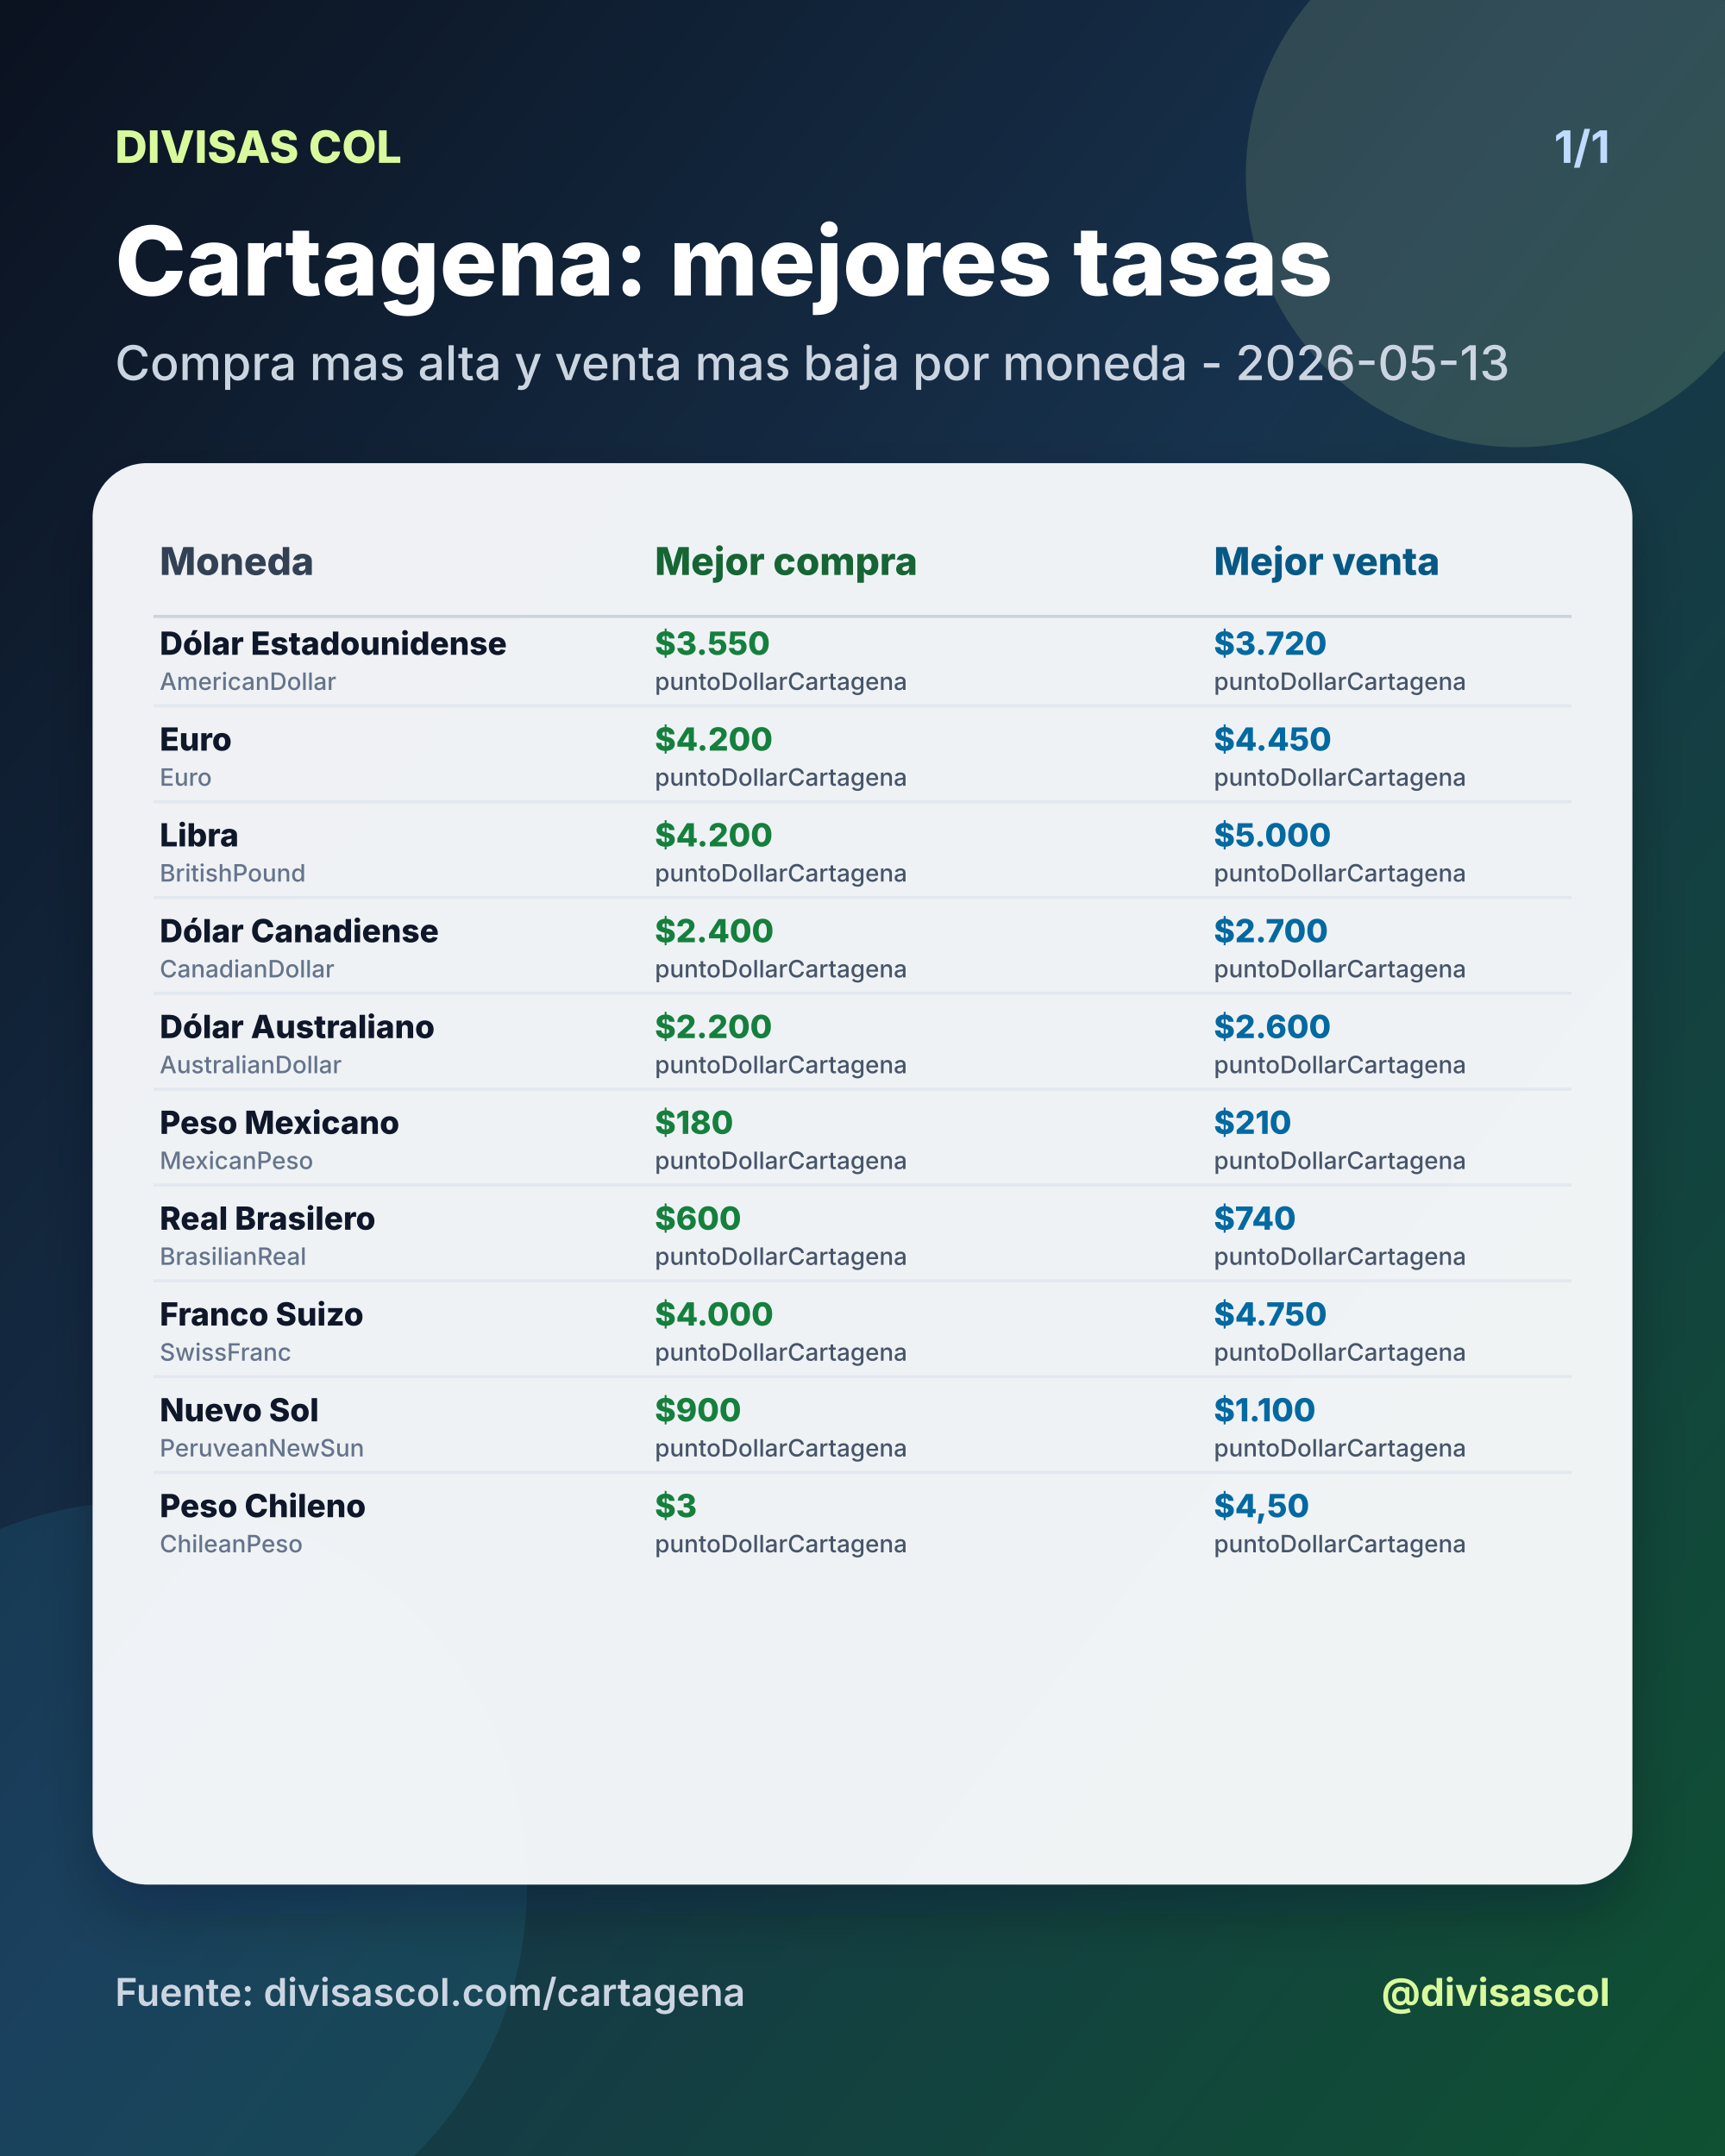
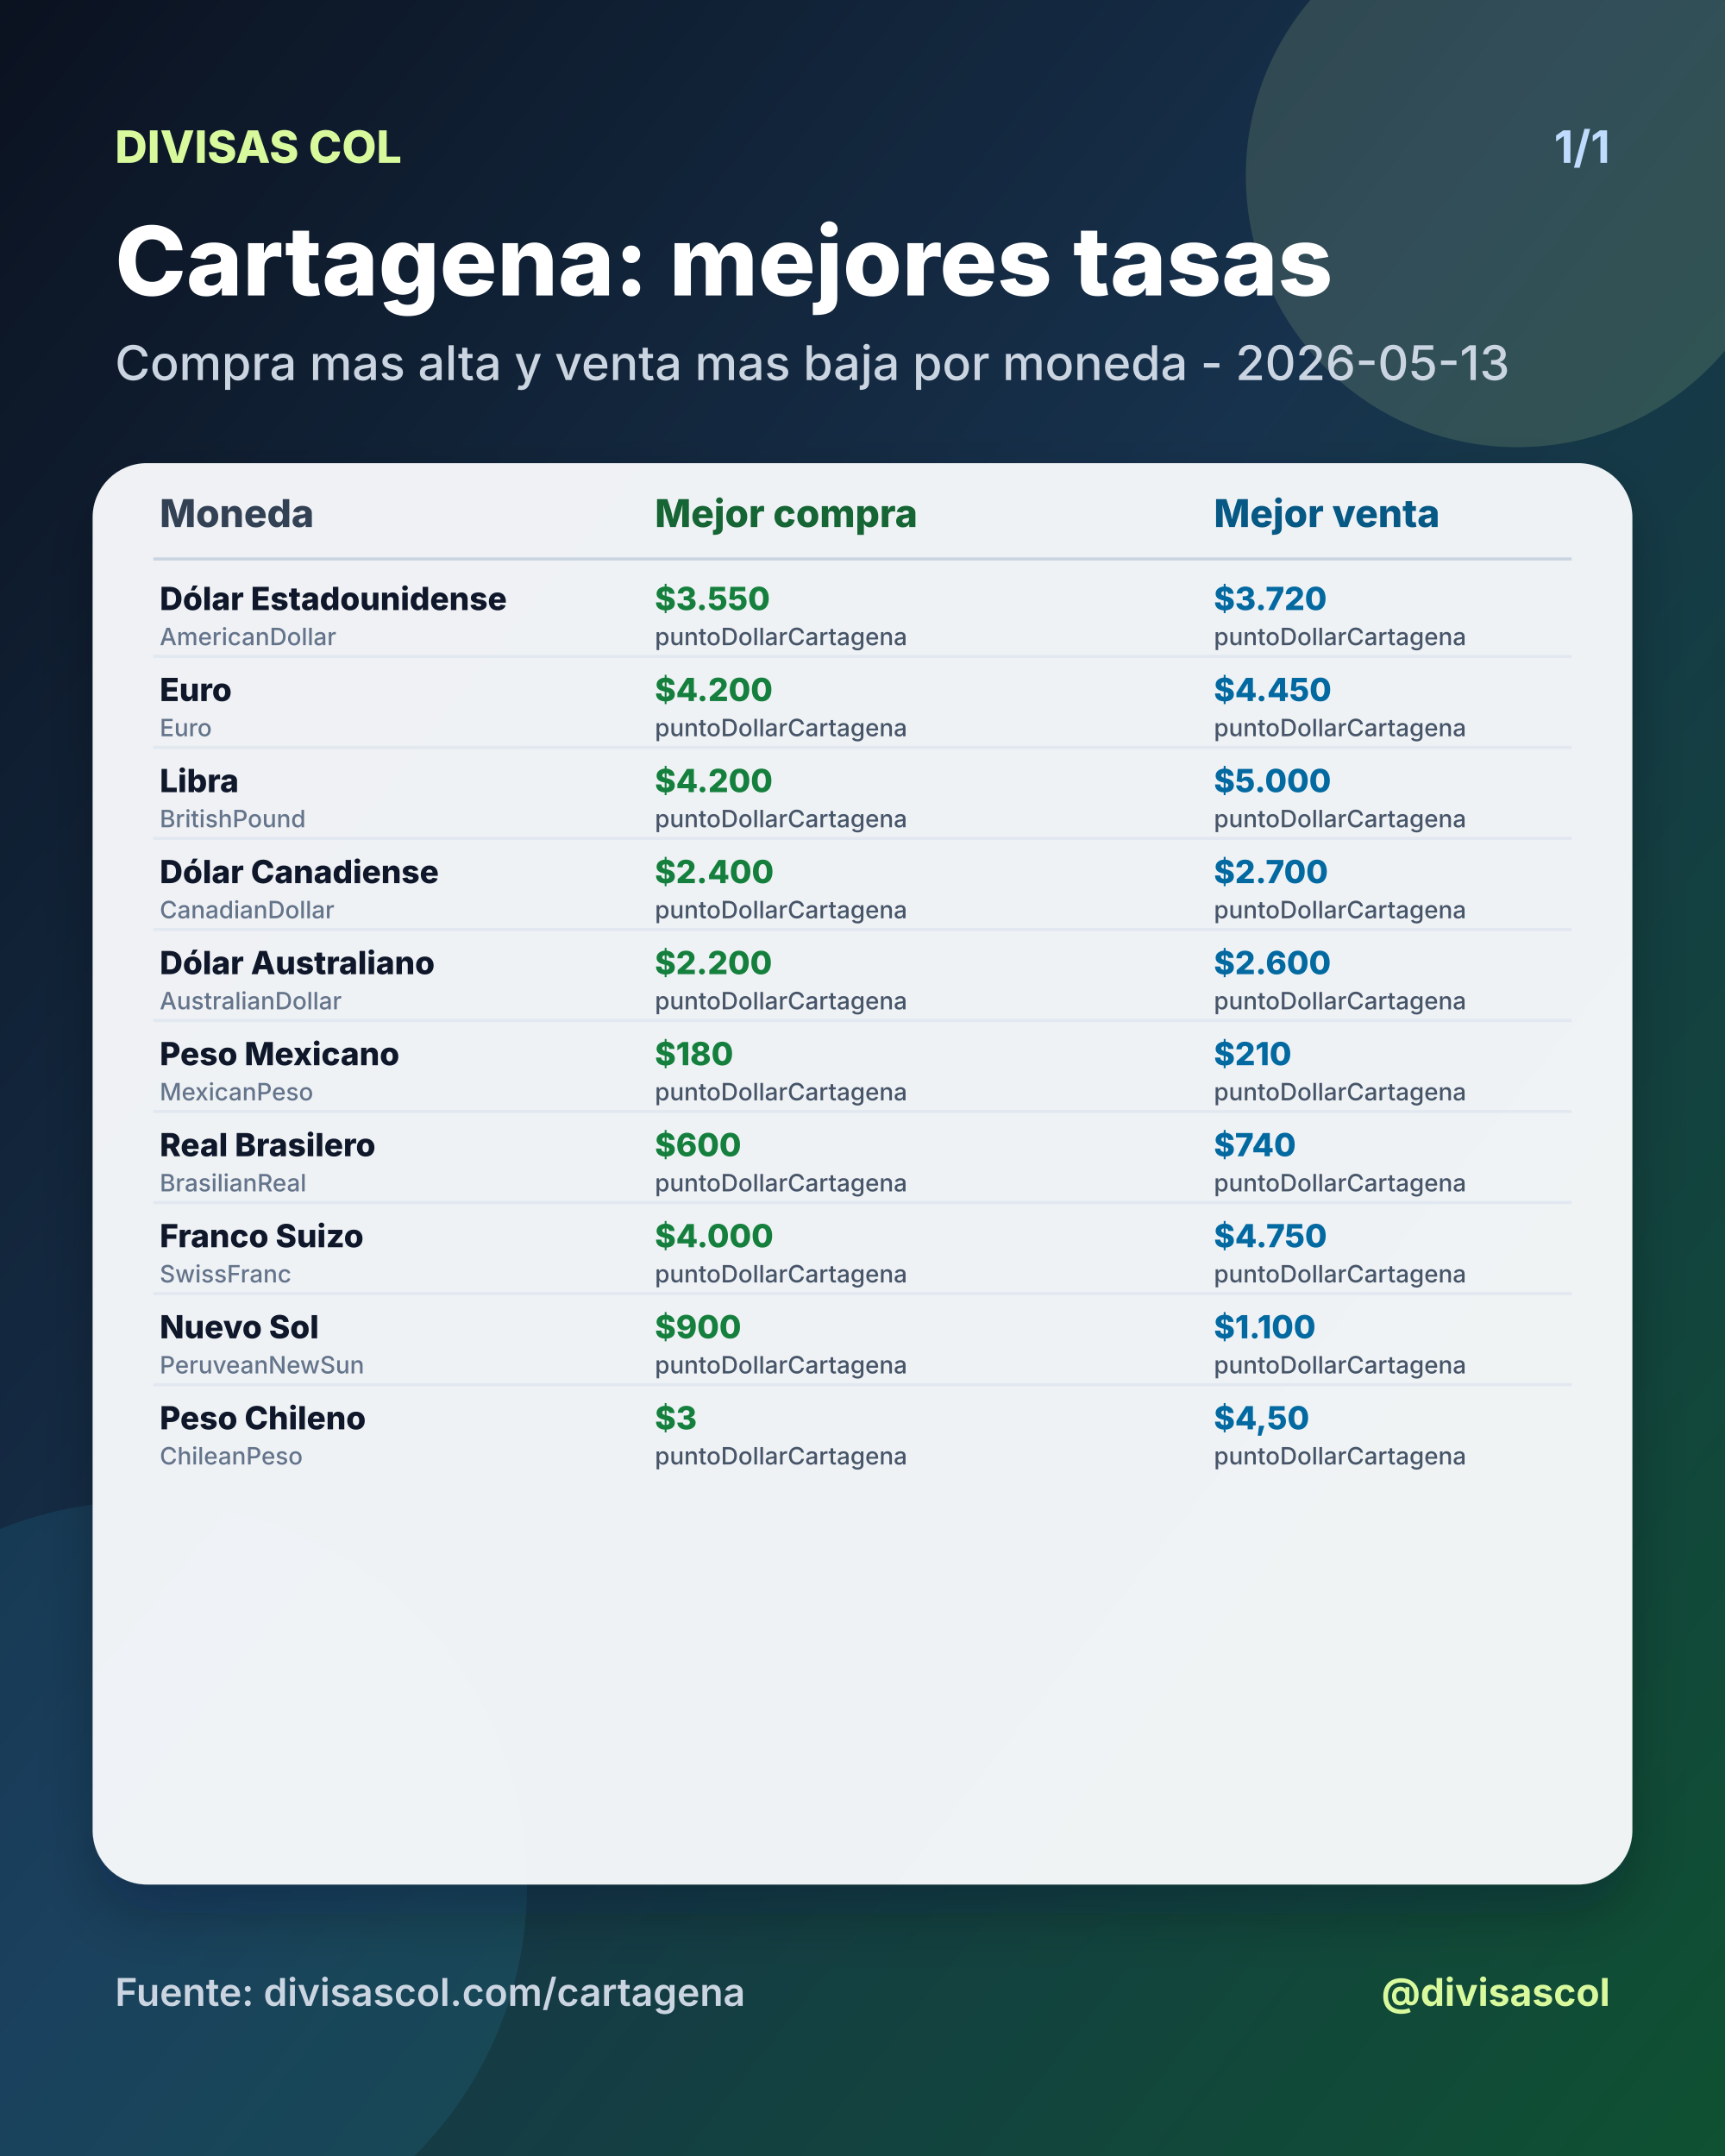
<svg xmlns="http://www.w3.org/2000/svg" width="1080" height="1350" viewBox="0 0 1080 1350">
  <defs>
    <linearGradient id="bg" x1="0" y1="0" x2="1" y2="1">
      <stop offset="0%" stop-color="#0b1220" />
      <stop offset="46%" stop-color="#17324d" />
      <stop offset="100%" stop-color="#0f5132" />
    </linearGradient>
    <filter id="shadow" x="-20%" y="-20%" width="140%" height="140%">
      <feDropShadow dx="0" dy="18" stdDeviation="18" flood-color="#020617" flood-opacity="0.28" />
    </filter>
  </defs>
  <rect width="1080" height="1350" fill="url(#bg)" />
  <circle cx="950" cy="110" r="170" fill="#d9f99d" opacity="0.14" />
  <circle cx="90" cy="1180" r="240" fill="#38bdf8" opacity="0.10" />
  <text x="72" y="102" fill="#d9f99d" font-size="28" font-family="Inter, Arial, sans-serif" font-weight="800" text-anchor="start">DIVISAS COL</text>
  <text x="1008" y="102" fill="#bfdbfe" font-size="28" font-family="Inter, Arial, sans-serif" font-weight="700" text-anchor="end">1/1</text>
  <text x="72" y="185" fill="#ffffff" font-size="60" font-family="Inter, Arial, sans-serif" font-weight="800" text-anchor="start">Cartagena: mejores tasas</text>
  <text x="72" y="238" fill="#cbd5e1" font-size="30" font-family="Inter, Arial, sans-serif" font-weight="500" text-anchor="start">Compra mas alta y venta mas baja por moneda - 2026-05-13</text>
  <rect x="58" y="290" width="964" height="890" rx="34" fill="#f8fafc" opacity="0.96" filter="url(#shadow)" />
-   <text x="100" y="360" fill="#334155" font-size="24" font-family="Inter, Arial, sans-serif" font-weight="800" text-anchor="start">Moneda</text>
-   <text x="410" y="360" fill="#166534" font-size="24" font-family="Inter, Arial, sans-serif" font-weight="800" text-anchor="start">Mejor compra</text>
-   <text x="760" y="360" fill="#075985" font-size="24" font-family="Inter, Arial, sans-serif" font-weight="800" text-anchor="start">Mejor venta</text>
-   <line x1="96" y1="386" x2="984" y2="386" stroke="#cbd5e1" stroke-width="2" />
-   <text x="100" y="410" fill="#0f172a" font-size="20" font-family="Inter, Arial, sans-serif" font-weight="800" text-anchor="start">Dólar Estadounidense</text>
-   <text x="100" y="432" fill="#64748b" font-size="15" font-family="Inter, Arial, sans-serif" font-weight="500" text-anchor="start">AmericanDollar</text>
-   <text x="410" y="410" fill="#15803d" font-size="20" font-family="Inter, Arial, sans-serif" font-weight="800" text-anchor="start">$3.550</text>
-   <text x="410" y="432" fill="#475569" font-size="15" font-family="Inter, Arial, sans-serif" font-weight="500" text-anchor="start">puntoDollarCartagena</text>
-   <text x="760" y="410" fill="#0369a1" font-size="20" font-family="Inter, Arial, sans-serif" font-weight="800" text-anchor="start">$3.720</text>
-   <text x="760" y="432" fill="#475569" font-size="15" font-family="Inter, Arial, sans-serif" font-weight="500" text-anchor="start">puntoDollarCartagena</text>
-   <line x1="96" y1="442" x2="984" y2="442" stroke="#e2e8f0" stroke-width="2" />
-   <text x="100" y="470" fill="#0f172a" font-size="20" font-family="Inter, Arial, sans-serif" font-weight="800" text-anchor="start">Euro</text>
-   <text x="100" y="492" fill="#64748b" font-size="15" font-family="Inter, Arial, sans-serif" font-weight="500" text-anchor="start">Euro</text>
-   <text x="410" y="470" fill="#15803d" font-size="20" font-family="Inter, Arial, sans-serif" font-weight="800" text-anchor="start">$4.200</text>
-   <text x="410" y="492" fill="#475569" font-size="15" font-family="Inter, Arial, sans-serif" font-weight="500" text-anchor="start">puntoDollarCartagena</text>
-   <text x="760" y="470" fill="#0369a1" font-size="20" font-family="Inter, Arial, sans-serif" font-weight="800" text-anchor="start">$4.450</text>
-   <text x="760" y="492" fill="#475569" font-size="15" font-family="Inter, Arial, sans-serif" font-weight="500" text-anchor="start">puntoDollarCartagena</text>
-   <line x1="96" y1="502" x2="984" y2="502" stroke="#e2e8f0" stroke-width="2" />
-   <text x="100" y="530" fill="#0f172a" font-size="20" font-family="Inter, Arial, sans-serif" font-weight="800" text-anchor="start">Libra</text>
-   <text x="100" y="552" fill="#64748b" font-size="15" font-family="Inter, Arial, sans-serif" font-weight="500" text-anchor="start">BritishPound</text>
-   <text x="410" y="530" fill="#15803d" font-size="20" font-family="Inter, Arial, sans-serif" font-weight="800" text-anchor="start">$4.200</text>
-   <text x="410" y="552" fill="#475569" font-size="15" font-family="Inter, Arial, sans-serif" font-weight="500" text-anchor="start">puntoDollarCartagena</text>
-   <text x="760" y="530" fill="#0369a1" font-size="20" font-family="Inter, Arial, sans-serif" font-weight="800" text-anchor="start">$5.000</text>
-   <text x="760" y="552" fill="#475569" font-size="15" font-family="Inter, Arial, sans-serif" font-weight="500" text-anchor="start">puntoDollarCartagena</text>
-   <line x1="96" y1="562" x2="984" y2="562" stroke="#e2e8f0" stroke-width="2" />
-   <text x="100" y="590" fill="#0f172a" font-size="20" font-family="Inter, Arial, sans-serif" font-weight="800" text-anchor="start">Dólar Canadiense</text>
-   <text x="100" y="612" fill="#64748b" font-size="15" font-family="Inter, Arial, sans-serif" font-weight="500" text-anchor="start">CanadianDollar</text>
-   <text x="410" y="590" fill="#15803d" font-size="20" font-family="Inter, Arial, sans-serif" font-weight="800" text-anchor="start">$2.400</text>
-   <text x="410" y="612" fill="#475569" font-size="15" font-family="Inter, Arial, sans-serif" font-weight="500" text-anchor="start">puntoDollarCartagena</text>
-   <text x="760" y="590" fill="#0369a1" font-size="20" font-family="Inter, Arial, sans-serif" font-weight="800" text-anchor="start">$2.700</text>
-   <text x="760" y="612" fill="#475569" font-size="15" font-family="Inter, Arial, sans-serif" font-weight="500" text-anchor="start">puntoDollarCartagena</text>
-   <line x1="96" y1="622" x2="984" y2="622" stroke="#e2e8f0" stroke-width="2" />
-   <text x="100" y="650" fill="#0f172a" font-size="20" font-family="Inter, Arial, sans-serif" font-weight="800" text-anchor="start">Dólar Australiano</text>
-   <text x="100" y="672" fill="#64748b" font-size="15" font-family="Inter, Arial, sans-serif" font-weight="500" text-anchor="start">AustralianDollar</text>
-   <text x="410" y="650" fill="#15803d" font-size="20" font-family="Inter, Arial, sans-serif" font-weight="800" text-anchor="start">$2.200</text>
-   <text x="410" y="672" fill="#475569" font-size="15" font-family="Inter, Arial, sans-serif" font-weight="500" text-anchor="start">puntoDollarCartagena</text>
-   <text x="760" y="650" fill="#0369a1" font-size="20" font-family="Inter, Arial, sans-serif" font-weight="800" text-anchor="start">$2.600</text>
-   <text x="760" y="672" fill="#475569" font-size="15" font-family="Inter, Arial, sans-serif" font-weight="500" text-anchor="start">puntoDollarCartagena</text>
-   <line x1="96" y1="682" x2="984" y2="682" stroke="#e2e8f0" stroke-width="2" />
-   <text x="100" y="710" fill="#0f172a" font-size="20" font-family="Inter, Arial, sans-serif" font-weight="800" text-anchor="start">Peso Mexicano</text>
-   <text x="100" y="732" fill="#64748b" font-size="15" font-family="Inter, Arial, sans-serif" font-weight="500" text-anchor="start">MexicanPeso</text>
-   <text x="410" y="710" fill="#15803d" font-size="20" font-family="Inter, Arial, sans-serif" font-weight="800" text-anchor="start">$180</text>
-   <text x="410" y="732" fill="#475569" font-size="15" font-family="Inter, Arial, sans-serif" font-weight="500" text-anchor="start">puntoDollarCartagena</text>
-   <text x="760" y="710" fill="#0369a1" font-size="20" font-family="Inter, Arial, sans-serif" font-weight="800" text-anchor="start">$210</text>
-   <text x="760" y="732" fill="#475569" font-size="15" font-family="Inter, Arial, sans-serif" font-weight="500" text-anchor="start">puntoDollarCartagena</text>
-   <line x1="96" y1="742" x2="984" y2="742" stroke="#e2e8f0" stroke-width="2" />
-   <text x="100" y="770" fill="#0f172a" font-size="20" font-family="Inter, Arial, sans-serif" font-weight="800" text-anchor="start">Real Brasilero</text>
-   <text x="100" y="792" fill="#64748b" font-size="15" font-family="Inter, Arial, sans-serif" font-weight="500" text-anchor="start">BrasilianReal</text>
-   <text x="410" y="770" fill="#15803d" font-size="20" font-family="Inter, Arial, sans-serif" font-weight="800" text-anchor="start">$600</text>
-   <text x="410" y="792" fill="#475569" font-size="15" font-family="Inter, Arial, sans-serif" font-weight="500" text-anchor="start">puntoDollarCartagena</text>
-   <text x="760" y="770" fill="#0369a1" font-size="20" font-family="Inter, Arial, sans-serif" font-weight="800" text-anchor="start">$740</text>
-   <text x="760" y="792" fill="#475569" font-size="15" font-family="Inter, Arial, sans-serif" font-weight="500" text-anchor="start">puntoDollarCartagena</text>
-   <line x1="96" y1="802" x2="984" y2="802" stroke="#e2e8f0" stroke-width="2" />
-   <text x="100" y="830" fill="#0f172a" font-size="20" font-family="Inter, Arial, sans-serif" font-weight="800" text-anchor="start">Franco Suizo</text>
-   <text x="100" y="852" fill="#64748b" font-size="15" font-family="Inter, Arial, sans-serif" font-weight="500" text-anchor="start">SwissFranc</text>
-   <text x="410" y="830" fill="#15803d" font-size="20" font-family="Inter, Arial, sans-serif" font-weight="800" text-anchor="start">$4.000</text>
-   <text x="410" y="852" fill="#475569" font-size="15" font-family="Inter, Arial, sans-serif" font-weight="500" text-anchor="start">puntoDollarCartagena</text>
-   <text x="760" y="830" fill="#0369a1" font-size="20" font-family="Inter, Arial, sans-serif" font-weight="800" text-anchor="start">$4.750</text>
-   <text x="760" y="852" fill="#475569" font-size="15" font-family="Inter, Arial, sans-serif" font-weight="500" text-anchor="start">puntoDollarCartagena</text>
-   <line x1="96" y1="862" x2="984" y2="862" stroke="#e2e8f0" stroke-width="2" />
-   <text x="100" y="890" fill="#0f172a" font-size="20" font-family="Inter, Arial, sans-serif" font-weight="800" text-anchor="start">Nuevo Sol</text>
-   <text x="100" y="912" fill="#64748b" font-size="15" font-family="Inter, Arial, sans-serif" font-weight="500" text-anchor="start">PeruveanNewSun</text>
-   <text x="410" y="890" fill="#15803d" font-size="20" font-family="Inter, Arial, sans-serif" font-weight="800" text-anchor="start">$900</text>
-   <text x="410" y="912" fill="#475569" font-size="15" font-family="Inter, Arial, sans-serif" font-weight="500" text-anchor="start">puntoDollarCartagena</text>
-   <text x="760" y="890" fill="#0369a1" font-size="20" font-family="Inter, Arial, sans-serif" font-weight="800" text-anchor="start">$1.100</text>
-   <text x="760" y="912" fill="#475569" font-size="15" font-family="Inter, Arial, sans-serif" font-weight="500" text-anchor="start">puntoDollarCartagena</text>
-   <line x1="96" y1="922" x2="984" y2="922" stroke="#e2e8f0" stroke-width="2" />
-   <text x="100" y="950" fill="#0f172a" font-size="20" font-family="Inter, Arial, sans-serif" font-weight="800" text-anchor="start">Peso Chileno</text>
-   <text x="100" y="972" fill="#64748b" font-size="15" font-family="Inter, Arial, sans-serif" font-weight="500" text-anchor="start">ChileanPeso</text>
-   <text x="410" y="950" fill="#15803d" font-size="20" font-family="Inter, Arial, sans-serif" font-weight="800" text-anchor="start">$3</text>
-   <text x="410" y="972" fill="#475569" font-size="15" font-family="Inter, Arial, sans-serif" font-weight="500" text-anchor="start">puntoDollarCartagena</text>
-   <text x="760" y="950" fill="#0369a1" font-size="20" font-family="Inter, Arial, sans-serif" font-weight="800" text-anchor="start">$4,50</text>
-   <text x="760" y="972" fill="#475569" font-size="15" font-family="Inter, Arial, sans-serif" font-weight="500" text-anchor="start">puntoDollarCartagena</text>
+   <text x="100" y="330" fill="#334155" font-size="24" font-family="Inter, Arial, sans-serif" font-weight="800" text-anchor="start">Moneda</text>
+   <text x="410" y="330" fill="#166534" font-size="24" font-family="Inter, Arial, sans-serif" font-weight="800" text-anchor="start">Mejor compra</text>
+   <text x="760" y="330" fill="#075985" font-size="24" font-family="Inter, Arial, sans-serif" font-weight="800" text-anchor="start">Mejor venta</text>
+   <line x1="96" y1="350" x2="984" y2="350" stroke="#cbd5e1" stroke-width="2" />
+   <text x="100" y="382" fill="#0f172a" font-size="20" font-family="Inter, Arial, sans-serif" font-weight="800" text-anchor="start">Dólar Estadounidense</text>
+   <text x="100" y="404" fill="#64748b" font-size="15" font-family="Inter, Arial, sans-serif" font-weight="500" text-anchor="start">AmericanDollar</text>
+   <text x="410" y="382" fill="#15803d" font-size="20" font-family="Inter, Arial, sans-serif" font-weight="800" text-anchor="start">$3.550</text>
+   <text x="410" y="404" fill="#475569" font-size="15" font-family="Inter, Arial, sans-serif" font-weight="500" text-anchor="start">puntoDollarCartagena</text>
+   <text x="760" y="382" fill="#0369a1" font-size="20" font-family="Inter, Arial, sans-serif" font-weight="800" text-anchor="start">$3.720</text>
+   <text x="760" y="404" fill="#475569" font-size="15" font-family="Inter, Arial, sans-serif" font-weight="500" text-anchor="start">puntoDollarCartagena</text>
+   <line x1="96" y1="411" x2="984" y2="411" stroke="#e2e8f0" stroke-width="2" />
+   <text x="100" y="439" fill="#0f172a" font-size="20" font-family="Inter, Arial, sans-serif" font-weight="800" text-anchor="start">Euro</text>
+   <text x="100" y="461" fill="#64748b" font-size="15" font-family="Inter, Arial, sans-serif" font-weight="500" text-anchor="start">Euro</text>
+   <text x="410" y="439" fill="#15803d" font-size="20" font-family="Inter, Arial, sans-serif" font-weight="800" text-anchor="start">$4.200</text>
+   <text x="410" y="461" fill="#475569" font-size="15" font-family="Inter, Arial, sans-serif" font-weight="500" text-anchor="start">puntoDollarCartagena</text>
+   <text x="760" y="439" fill="#0369a1" font-size="20" font-family="Inter, Arial, sans-serif" font-weight="800" text-anchor="start">$4.450</text>
+   <text x="760" y="461" fill="#475569" font-size="15" font-family="Inter, Arial, sans-serif" font-weight="500" text-anchor="start">puntoDollarCartagena</text>
+   <line x1="96" y1="468" x2="984" y2="468" stroke="#e2e8f0" stroke-width="2" />
+   <text x="100" y="496" fill="#0f172a" font-size="20" font-family="Inter, Arial, sans-serif" font-weight="800" text-anchor="start">Libra</text>
+   <text x="100" y="518" fill="#64748b" font-size="15" font-family="Inter, Arial, sans-serif" font-weight="500" text-anchor="start">BritishPound</text>
+   <text x="410" y="496" fill="#15803d" font-size="20" font-family="Inter, Arial, sans-serif" font-weight="800" text-anchor="start">$4.200</text>
+   <text x="410" y="518" fill="#475569" font-size="15" font-family="Inter, Arial, sans-serif" font-weight="500" text-anchor="start">puntoDollarCartagena</text>
+   <text x="760" y="496" fill="#0369a1" font-size="20" font-family="Inter, Arial, sans-serif" font-weight="800" text-anchor="start">$5.000</text>
+   <text x="760" y="518" fill="#475569" font-size="15" font-family="Inter, Arial, sans-serif" font-weight="500" text-anchor="start">puntoDollarCartagena</text>
+   <line x1="96" y1="525" x2="984" y2="525" stroke="#e2e8f0" stroke-width="2" />
+   <text x="100" y="553" fill="#0f172a" font-size="20" font-family="Inter, Arial, sans-serif" font-weight="800" text-anchor="start">Dólar Canadiense</text>
+   <text x="100" y="575" fill="#64748b" font-size="15" font-family="Inter, Arial, sans-serif" font-weight="500" text-anchor="start">CanadianDollar</text>
+   <text x="410" y="553" fill="#15803d" font-size="20" font-family="Inter, Arial, sans-serif" font-weight="800" text-anchor="start">$2.400</text>
+   <text x="410" y="575" fill="#475569" font-size="15" font-family="Inter, Arial, sans-serif" font-weight="500" text-anchor="start">puntoDollarCartagena</text>
+   <text x="760" y="553" fill="#0369a1" font-size="20" font-family="Inter, Arial, sans-serif" font-weight="800" text-anchor="start">$2.700</text>
+   <text x="760" y="575" fill="#475569" font-size="15" font-family="Inter, Arial, sans-serif" font-weight="500" text-anchor="start">puntoDollarCartagena</text>
+   <line x1="96" y1="582" x2="984" y2="582" stroke="#e2e8f0" stroke-width="2" />
+   <text x="100" y="610" fill="#0f172a" font-size="20" font-family="Inter, Arial, sans-serif" font-weight="800" text-anchor="start">Dólar Australiano</text>
+   <text x="100" y="632" fill="#64748b" font-size="15" font-family="Inter, Arial, sans-serif" font-weight="500" text-anchor="start">AustralianDollar</text>
+   <text x="410" y="610" fill="#15803d" font-size="20" font-family="Inter, Arial, sans-serif" font-weight="800" text-anchor="start">$2.200</text>
+   <text x="410" y="632" fill="#475569" font-size="15" font-family="Inter, Arial, sans-serif" font-weight="500" text-anchor="start">puntoDollarCartagena</text>
+   <text x="760" y="610" fill="#0369a1" font-size="20" font-family="Inter, Arial, sans-serif" font-weight="800" text-anchor="start">$2.600</text>
+   <text x="760" y="632" fill="#475569" font-size="15" font-family="Inter, Arial, sans-serif" font-weight="500" text-anchor="start">puntoDollarCartagena</text>
+   <line x1="96" y1="639" x2="984" y2="639" stroke="#e2e8f0" stroke-width="2" />
+   <text x="100" y="667" fill="#0f172a" font-size="20" font-family="Inter, Arial, sans-serif" font-weight="800" text-anchor="start">Peso Mexicano</text>
+   <text x="100" y="689" fill="#64748b" font-size="15" font-family="Inter, Arial, sans-serif" font-weight="500" text-anchor="start">MexicanPeso</text>
+   <text x="410" y="667" fill="#15803d" font-size="20" font-family="Inter, Arial, sans-serif" font-weight="800" text-anchor="start">$180</text>
+   <text x="410" y="689" fill="#475569" font-size="15" font-family="Inter, Arial, sans-serif" font-weight="500" text-anchor="start">puntoDollarCartagena</text>
+   <text x="760" y="667" fill="#0369a1" font-size="20" font-family="Inter, Arial, sans-serif" font-weight="800" text-anchor="start">$210</text>
+   <text x="760" y="689" fill="#475569" font-size="15" font-family="Inter, Arial, sans-serif" font-weight="500" text-anchor="start">puntoDollarCartagena</text>
+   <line x1="96" y1="696" x2="984" y2="696" stroke="#e2e8f0" stroke-width="2" />
+   <text x="100" y="724" fill="#0f172a" font-size="20" font-family="Inter, Arial, sans-serif" font-weight="800" text-anchor="start">Real Brasilero</text>
+   <text x="100" y="746" fill="#64748b" font-size="15" font-family="Inter, Arial, sans-serif" font-weight="500" text-anchor="start">BrasilianReal</text>
+   <text x="410" y="724" fill="#15803d" font-size="20" font-family="Inter, Arial, sans-serif" font-weight="800" text-anchor="start">$600</text>
+   <text x="410" y="746" fill="#475569" font-size="15" font-family="Inter, Arial, sans-serif" font-weight="500" text-anchor="start">puntoDollarCartagena</text>
+   <text x="760" y="724" fill="#0369a1" font-size="20" font-family="Inter, Arial, sans-serif" font-weight="800" text-anchor="start">$740</text>
+   <text x="760" y="746" fill="#475569" font-size="15" font-family="Inter, Arial, sans-serif" font-weight="500" text-anchor="start">puntoDollarCartagena</text>
+   <line x1="96" y1="753" x2="984" y2="753" stroke="#e2e8f0" stroke-width="2" />
+   <text x="100" y="781" fill="#0f172a" font-size="20" font-family="Inter, Arial, sans-serif" font-weight="800" text-anchor="start">Franco Suizo</text>
+   <text x="100" y="803" fill="#64748b" font-size="15" font-family="Inter, Arial, sans-serif" font-weight="500" text-anchor="start">SwissFranc</text>
+   <text x="410" y="781" fill="#15803d" font-size="20" font-family="Inter, Arial, sans-serif" font-weight="800" text-anchor="start">$4.000</text>
+   <text x="410" y="803" fill="#475569" font-size="15" font-family="Inter, Arial, sans-serif" font-weight="500" text-anchor="start">puntoDollarCartagena</text>
+   <text x="760" y="781" fill="#0369a1" font-size="20" font-family="Inter, Arial, sans-serif" font-weight="800" text-anchor="start">$4.750</text>
+   <text x="760" y="803" fill="#475569" font-size="15" font-family="Inter, Arial, sans-serif" font-weight="500" text-anchor="start">puntoDollarCartagena</text>
+   <line x1="96" y1="810" x2="984" y2="810" stroke="#e2e8f0" stroke-width="2" />
+   <text x="100" y="838" fill="#0f172a" font-size="20" font-family="Inter, Arial, sans-serif" font-weight="800" text-anchor="start">Nuevo Sol</text>
+   <text x="100" y="860" fill="#64748b" font-size="15" font-family="Inter, Arial, sans-serif" font-weight="500" text-anchor="start">PeruveanNewSun</text>
+   <text x="410" y="838" fill="#15803d" font-size="20" font-family="Inter, Arial, sans-serif" font-weight="800" text-anchor="start">$900</text>
+   <text x="410" y="860" fill="#475569" font-size="15" font-family="Inter, Arial, sans-serif" font-weight="500" text-anchor="start">puntoDollarCartagena</text>
+   <text x="760" y="838" fill="#0369a1" font-size="20" font-family="Inter, Arial, sans-serif" font-weight="800" text-anchor="start">$1.100</text>
+   <text x="760" y="860" fill="#475569" font-size="15" font-family="Inter, Arial, sans-serif" font-weight="500" text-anchor="start">puntoDollarCartagena</text>
+   <line x1="96" y1="867" x2="984" y2="867" stroke="#e2e8f0" stroke-width="2" />
+   <text x="100" y="895" fill="#0f172a" font-size="20" font-family="Inter, Arial, sans-serif" font-weight="800" text-anchor="start">Peso Chileno</text>
+   <text x="100" y="917" fill="#64748b" font-size="15" font-family="Inter, Arial, sans-serif" font-weight="500" text-anchor="start">ChileanPeso</text>
+   <text x="410" y="895" fill="#15803d" font-size="20" font-family="Inter, Arial, sans-serif" font-weight="800" text-anchor="start">$3</text>
+   <text x="410" y="917" fill="#475569" font-size="15" font-family="Inter, Arial, sans-serif" font-weight="500" text-anchor="start">puntoDollarCartagena</text>
+   <text x="760" y="895" fill="#0369a1" font-size="20" font-family="Inter, Arial, sans-serif" font-weight="800" text-anchor="start">$4,50</text>
+   <text x="760" y="917" fill="#475569" font-size="15" font-family="Inter, Arial, sans-serif" font-weight="500" text-anchor="start">puntoDollarCartagena</text>
  <text x="72" y="1256" fill="#cbd5e1" font-size="24" font-family="Inter, Arial, sans-serif" font-weight="600" text-anchor="start">Fuente: divisascol.com/cartagena</text>
  <text x="1008" y="1256" fill="#d9f99d" font-size="24" font-family="Inter, Arial, sans-serif" font-weight="700" text-anchor="end">@divisascol</text>
</svg>
